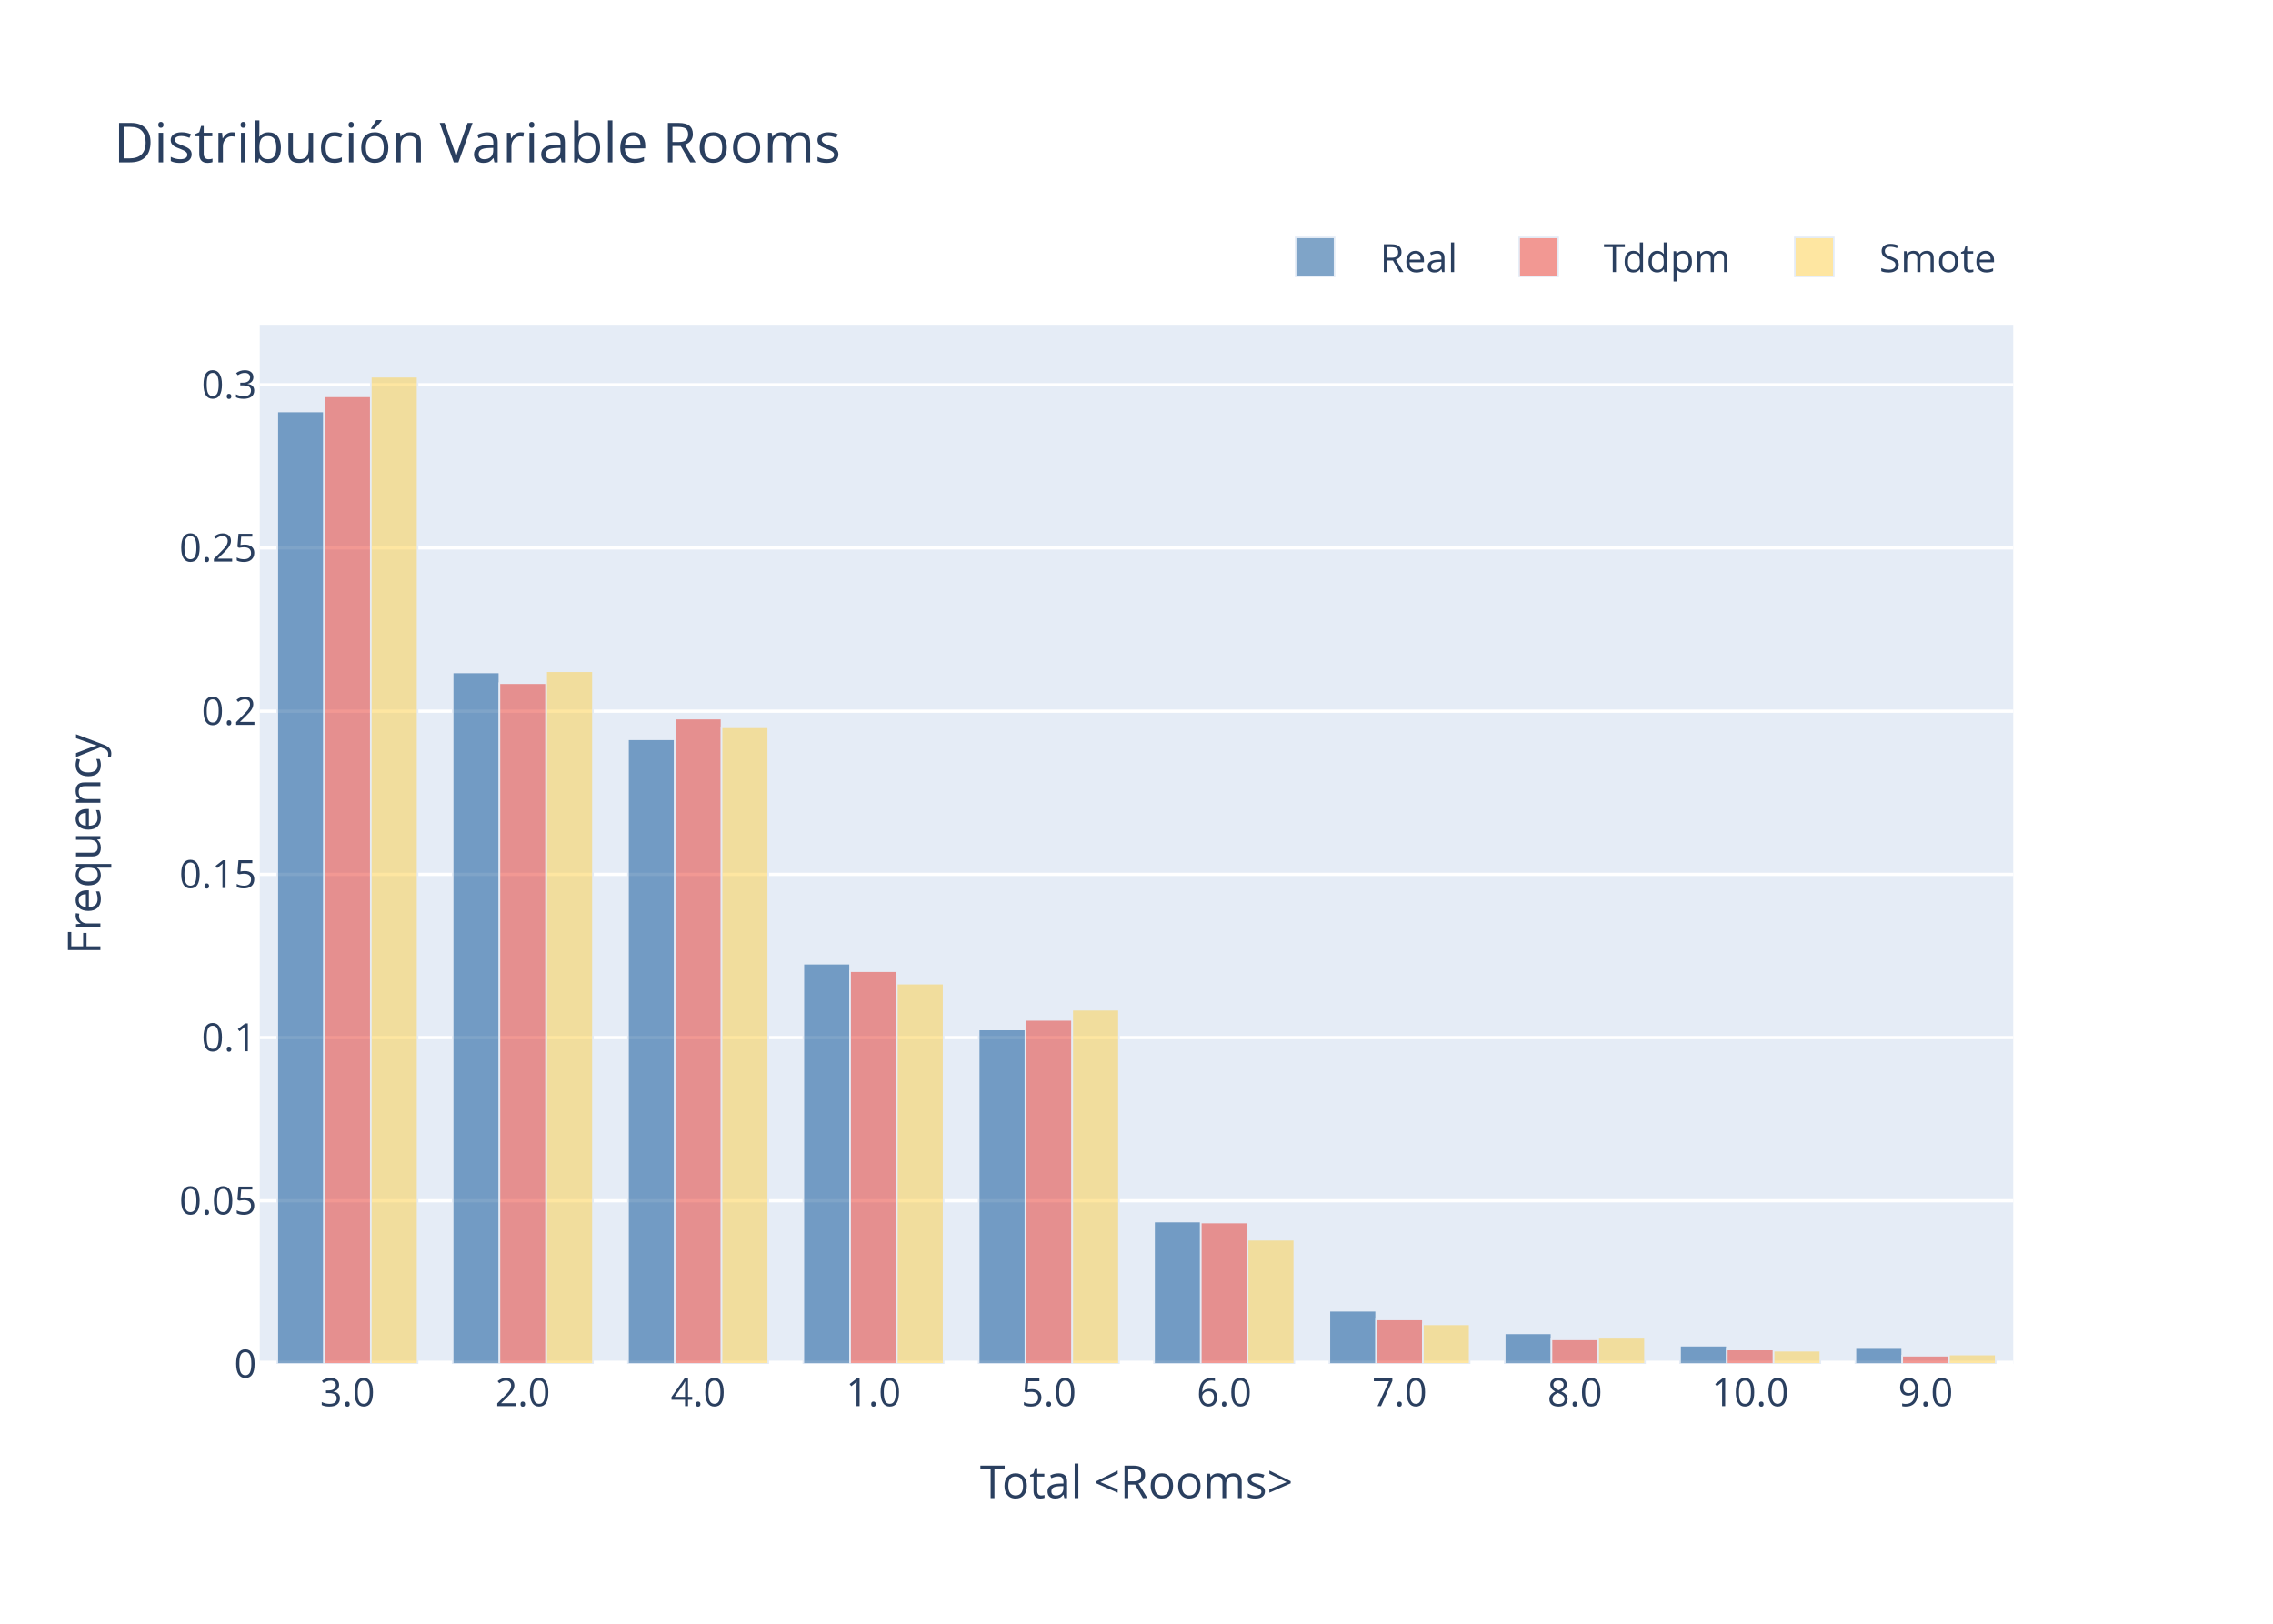
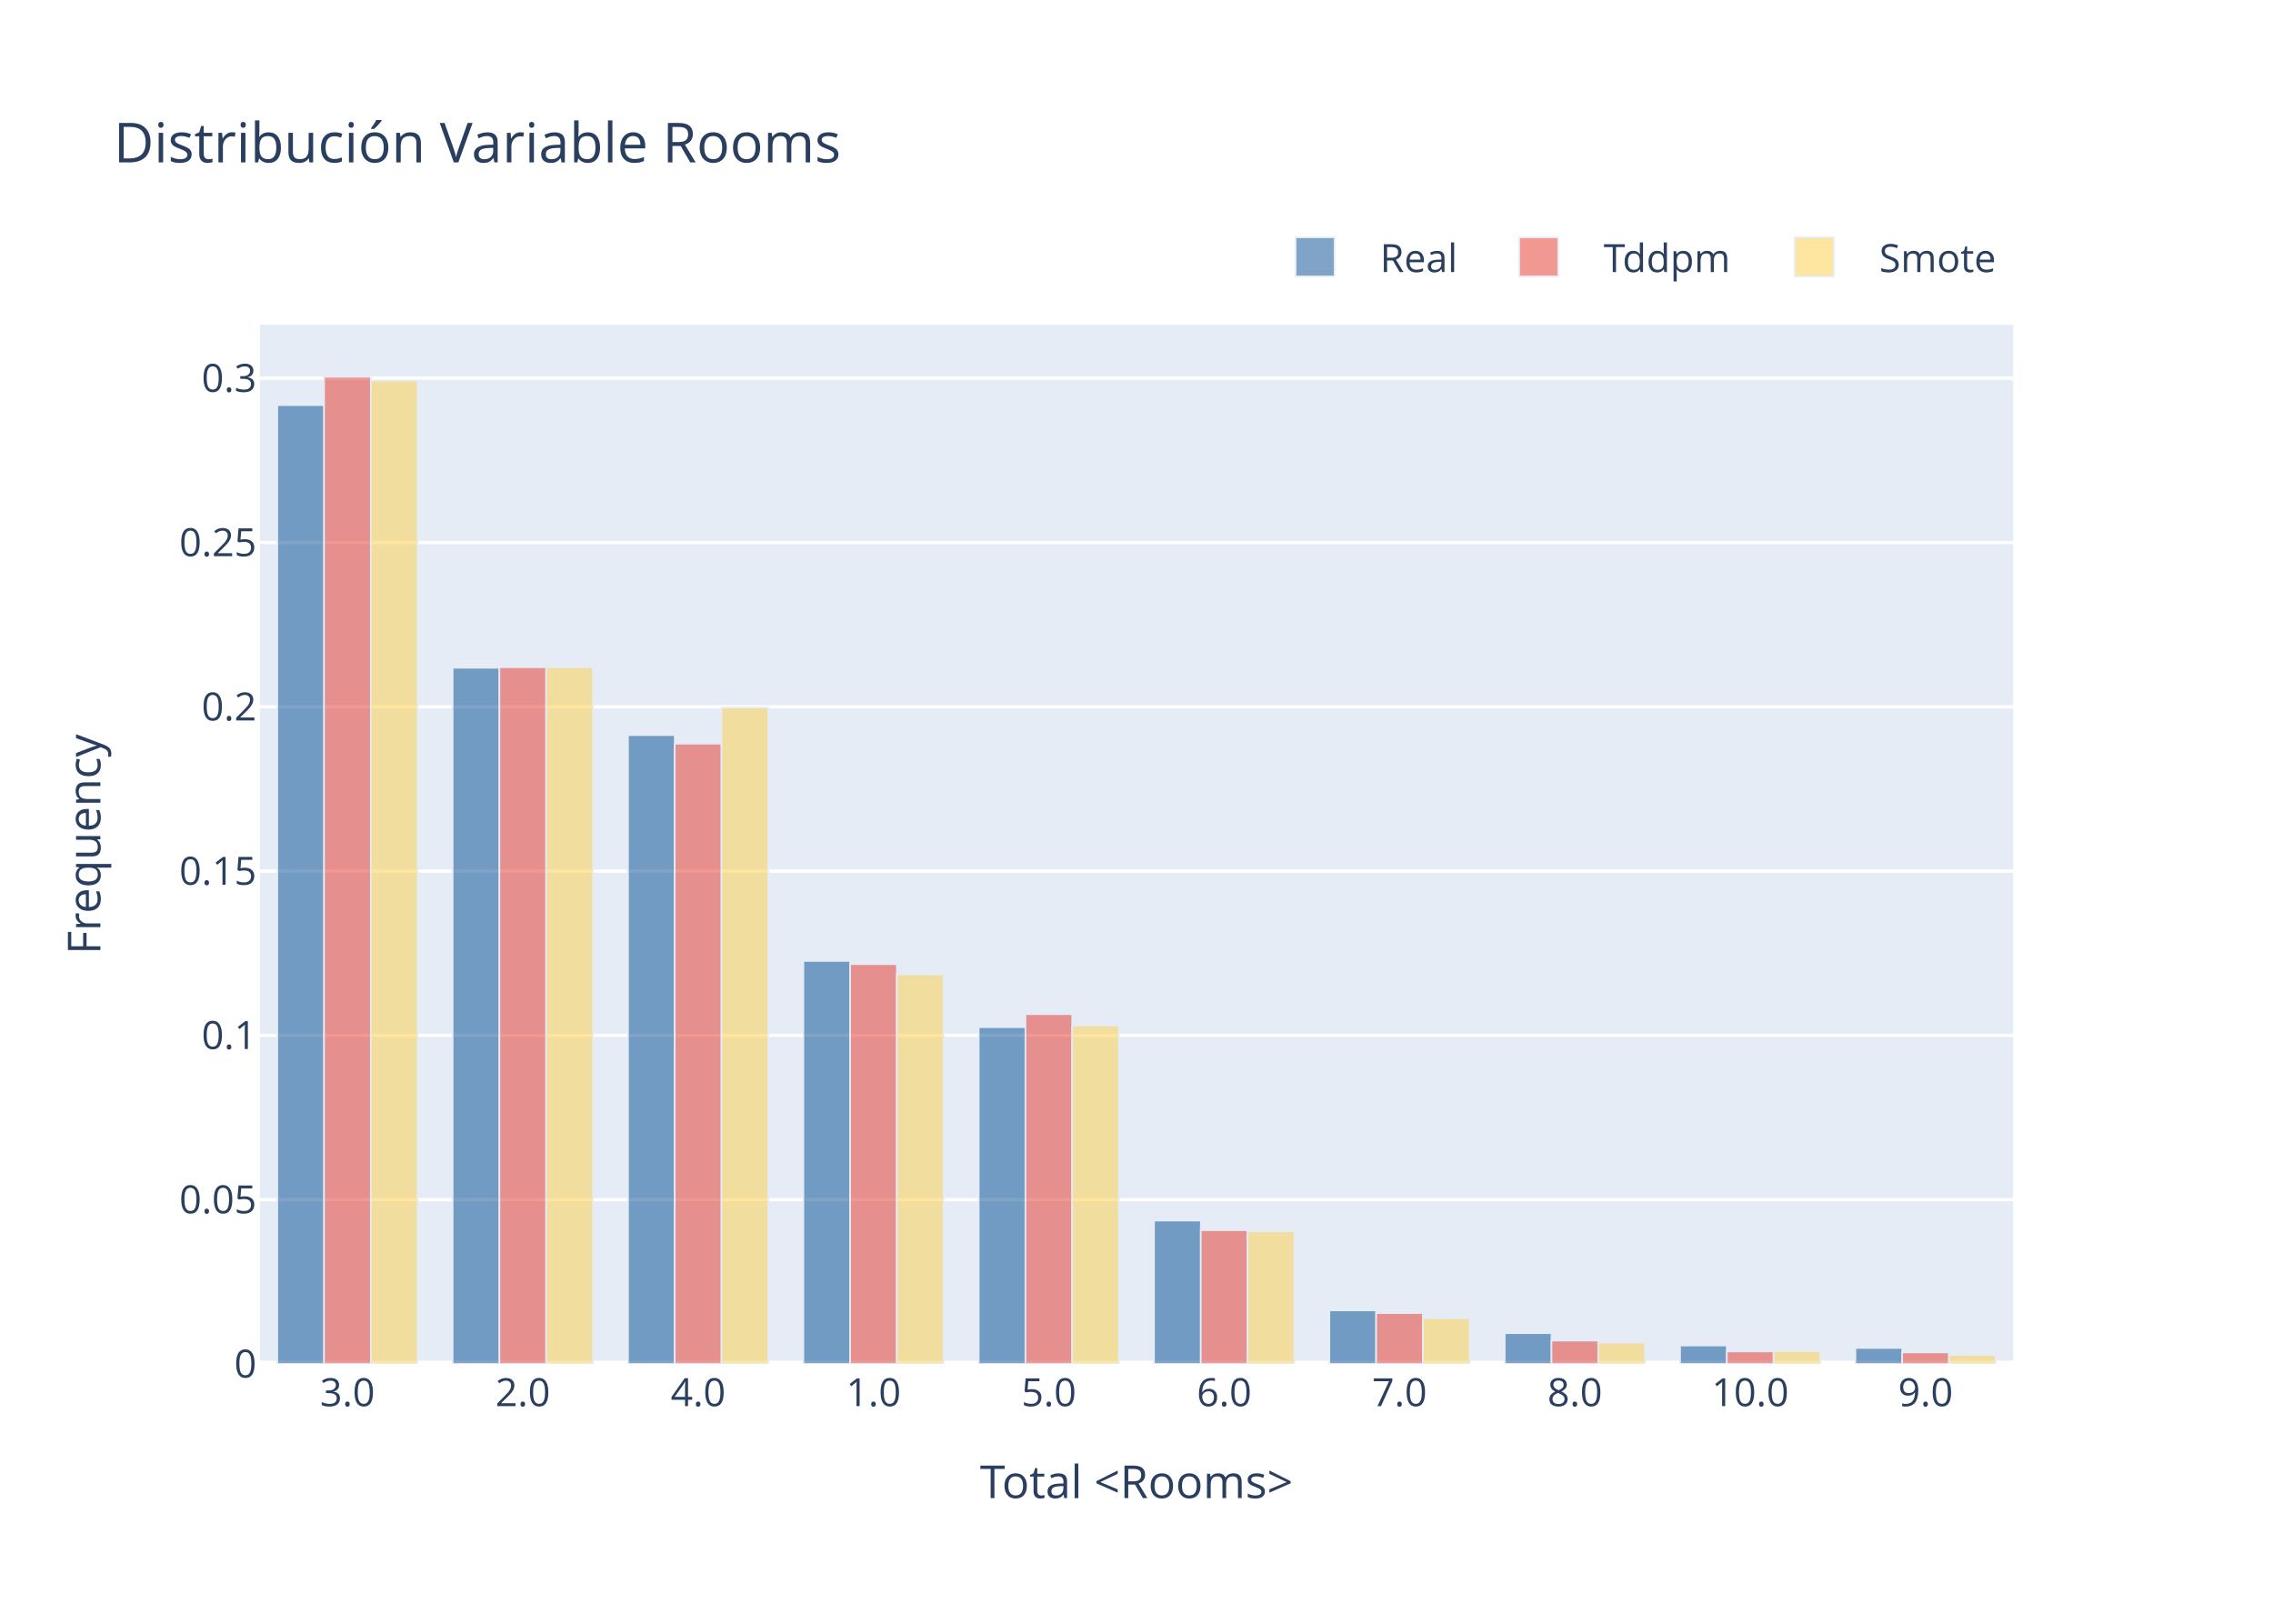
<svg xmlns="http://www.w3.org/2000/svg" class="main-svg" width="700" height="500" viewBox="0 0 700 500" style="">
  <rect x="0" y="0" width="700" height="500" style="fill: rgb(255, 255, 255); fill-opacity: 1;" />
-   <defs id="defs-34d2dc">
+   <defs id="defs-81421f">
    <g class="clips">
-       <clipPath id="clip34d2dcxyplot" class="plotclip">
+       <clipPath id="clip81421fxyplot" class="plotclip">
        <rect width="540" height="320" />
      </clipPath>
-       <clipPath class="axesclip" id="clip34d2dcx">
+       <clipPath class="axesclip" id="clip81421fx">
        <rect x="80" y="0" width="540" height="500" />
      </clipPath>
-       <clipPath class="axesclip" id="clip34d2dcy">
+       <clipPath class="axesclip" id="clip81421fy">
        <rect x="0" y="100" width="700" height="320" />
      </clipPath>
-       <clipPath class="axesclip" id="clip34d2dcxy">
+       <clipPath class="axesclip" id="clip81421fxy">
        <rect x="80" y="100" width="540" height="320" />
      </clipPath>
    </g>
    <g class="gradients" />
    <g class="patterns" />
  </defs>
  <g class="bglayer">
    <rect class="bg" x="80" y="100" width="540" height="320" style="fill: rgb(229, 236, 246); fill-opacity: 1; stroke-width: 0;" />
  </g>
  <g class="layer-below">
    <g class="imagelayer" />
    <g class="shapelayer" />
  </g>
  <g class="cartesianlayer">
    <g class="subplot xy">
      <g class="layer-subplot">
        <g class="shapelayer" />
        <g class="imagelayer" />
      </g>
      <g class="minor-gridlayer">
        <g class="x" />
        <g class="y" />
      </g>
      <g class="gridlayer">
        <g class="x" />
        <g class="y">
-           <path class="ygrid crisp" transform="translate(0,369.75)" d="M80,0h540" style="stroke: rgb(255, 255, 255); stroke-opacity: 1; stroke-width: 1px;" />
-           <path class="ygrid crisp" transform="translate(0,319.49)" d="M80,0h540" style="stroke: rgb(255, 255, 255); stroke-opacity: 1; stroke-width: 1px;" />
-           <path class="ygrid crisp" transform="translate(0,269.24)" d="M80,0h540" style="stroke: rgb(255, 255, 255); stroke-opacity: 1; stroke-width: 1px;" />
-           <path class="ygrid crisp" transform="translate(0,218.99)" d="M80,0h540" style="stroke: rgb(255, 255, 255); stroke-opacity: 1; stroke-width: 1px;" />
-           <path class="ygrid crisp" transform="translate(0,168.73)" d="M80,0h540" style="stroke: rgb(255, 255, 255); stroke-opacity: 1; stroke-width: 1px;" />
-           <path class="ygrid crisp" transform="translate(0,118.48)" d="M80,0h540" style="stroke: rgb(255, 255, 255); stroke-opacity: 1; stroke-width: 1px;" />
+           <path class="ygrid crisp" transform="translate(0,369.41)" d="M80,0h540" style="stroke: rgb(255, 255, 255); stroke-opacity: 1; stroke-width: 1px;" />
+           <path class="ygrid crisp" transform="translate(0,318.82)" d="M80,0h540" style="stroke: rgb(255, 255, 255); stroke-opacity: 1; stroke-width: 1px;" />
+           <path class="ygrid crisp" transform="translate(0,268.24)" d="M80,0h540" style="stroke: rgb(255, 255, 255); stroke-opacity: 1; stroke-width: 1px;" />
+           <path class="ygrid crisp" transform="translate(0,217.65)" d="M80,0h540" style="stroke: rgb(255, 255, 255); stroke-opacity: 1; stroke-width: 1px;" />
+           <path class="ygrid crisp" transform="translate(0,167.06)" d="M80,0h540" style="stroke: rgb(255, 255, 255); stroke-opacity: 1; stroke-width: 1px;" />
+           <path class="ygrid crisp" transform="translate(0,116.47)" d="M80,0h540" style="stroke: rgb(255, 255, 255); stroke-opacity: 1; stroke-width: 1px;" />
        </g>
      </g>
      <g class="zerolinelayer">
        <path class="yzl zl crisp" transform="translate(0,420)" d="M80,0h540" style="stroke: rgb(255, 255, 255); stroke-opacity: 1; stroke-width: 2px;" />
      </g>
      <path class="xlines-below" />
      <path class="ylines-below" />
      <g class="overlines-below" />
      <g class="xaxislayer-below" />
      <g class="yaxislayer-below" />
      <g class="overaxes-below" />
-       <g class="plot" transform="translate(80,100)" clip-path="url(#clip34d2dcxyplot)">
+       <g class="plot" transform="translate(80,100)" clip-path="url(#clip81421fxyplot)">
        <g class="barlayer mlayer">
          <g class="trace bars" style="opacity: 1;">
            <g class="points">
              <g class="point">
-                 <path d="M5.4,320V26.7H19.8V320Z" style="vector-effect: none; opacity: 1; stroke-width: 0.5px; fill: rgb(0, 75, 147); fill-opacity: 0.5; stroke: rgb(229, 236, 246); stroke-opacity: 1;" />
-               </g>
-               <g class="point">
-                 <path d="M59.4,320V107.05H73.8V320Z" style="vector-effect: none; opacity: 1; stroke-width: 0.5px; fill: rgb(0, 75, 147); fill-opacity: 0.5; stroke: rgb(229, 236, 246); stroke-opacity: 1;" />
-               </g>
-               <g class="point">
-                 <path d="M113.4,320V127.64H127.8V320Z" style="vector-effect: none; opacity: 1; stroke-width: 0.5px; fill: rgb(0, 75, 147); fill-opacity: 0.5; stroke: rgb(229, 236, 246); stroke-opacity: 1;" />
-               </g>
-               <g class="point">
-                 <path d="M167.4,320V196.73H181.8V320Z" style="vector-effect: none; opacity: 1; stroke-width: 0.5px; fill: rgb(0, 75, 147); fill-opacity: 0.5; stroke: rgb(229, 236, 246); stroke-opacity: 1;" />
-               </g>
-               <g class="point">
-                 <path d="M221.4,320V216.99H235.8V320Z" style="vector-effect: none; opacity: 1; stroke-width: 0.5px; fill: rgb(0, 75, 147); fill-opacity: 0.5; stroke: rgb(229, 236, 246); stroke-opacity: 1;" />
-               </g>
-               <g class="point">
-                 <path d="M275.4,320V276.15H289.8V320Z" style="vector-effect: none; opacity: 1; stroke-width: 0.5px; fill: rgb(0, 75, 147); fill-opacity: 0.5; stroke: rgb(229, 236, 246); stroke-opacity: 1;" />
-               </g>
-               <g class="point">
-                 <path d="M329.4,320V303.62H343.8V320Z" style="vector-effect: none; opacity: 1; stroke-width: 0.5px; fill: rgb(0, 75, 147); fill-opacity: 0.5; stroke: rgb(229, 236, 246); stroke-opacity: 1;" />
-               </g>
-               <g class="point">
-                 <path d="M383.4,320V310.58H397.8V320Z" style="vector-effect: none; opacity: 1; stroke-width: 0.5px; fill: rgb(0, 75, 147); fill-opacity: 0.5; stroke: rgb(229, 236, 246); stroke-opacity: 1;" />
-               </g>
-               <g class="point">
-                 <path d="M437.4,320V314.37H451.8V320Z" style="vector-effect: none; opacity: 1; stroke-width: 0.5px; fill: rgb(0, 75, 147); fill-opacity: 0.5; stroke: rgb(229, 236, 246); stroke-opacity: 1;" />
-               </g>
-               <g class="point">
-                 <path d="M491.4,320V315.11H505.8V320Z" style="vector-effect: none; opacity: 1; stroke-width: 0.5px; fill: rgb(0, 75, 147); fill-opacity: 0.5; stroke: rgb(229, 236, 246); stroke-opacity: 1;" />
+                 <path d="M5.4,320V24.75H19.8V320Z" style="vector-effect: none; opacity: 1; stroke-width: 0.5px; fill: rgb(0, 75, 147); fill-opacity: 0.5; stroke: rgb(229, 236, 246); stroke-opacity: 1;" />
+               </g>
+               <g class="point">
+                 <path d="M59.4,320V105.63H73.8V320Z" style="vector-effect: none; opacity: 1; stroke-width: 0.5px; fill: rgb(0, 75, 147); fill-opacity: 0.5; stroke: rgb(229, 236, 246); stroke-opacity: 1;" />
+               </g>
+               <g class="point">
+                 <path d="M113.4,320V126.36H127.8V320Z" style="vector-effect: none; opacity: 1; stroke-width: 0.5px; fill: rgb(0, 75, 147); fill-opacity: 0.5; stroke: rgb(229, 236, 246); stroke-opacity: 1;" />
+               </g>
+               <g class="point">
+                 <path d="M167.4,320V195.91H181.8V320Z" style="vector-effect: none; opacity: 1; stroke-width: 0.5px; fill: rgb(0, 75, 147); fill-opacity: 0.5; stroke: rgb(229, 236, 246); stroke-opacity: 1;" />
+               </g>
+               <g class="point">
+                 <path d="M221.4,320V216.3H235.8V320Z" style="vector-effect: none; opacity: 1; stroke-width: 0.5px; fill: rgb(0, 75, 147); fill-opacity: 0.5; stroke: rgb(229, 236, 246); stroke-opacity: 1;" />
+               </g>
+               <g class="point">
+                 <path d="M275.4,320V275.86H289.8V320Z" style="vector-effect: none; opacity: 1; stroke-width: 0.5px; fill: rgb(0, 75, 147); fill-opacity: 0.5; stroke: rgb(229, 236, 246); stroke-opacity: 1;" />
+               </g>
+               <g class="point">
+                 <path d="M329.4,320V303.51H343.8V320Z" style="vector-effect: none; opacity: 1; stroke-width: 0.5px; fill: rgb(0, 75, 147); fill-opacity: 0.5; stroke: rgb(229, 236, 246); stroke-opacity: 1;" />
+               </g>
+               <g class="point">
+                 <path d="M383.4,320V310.52H397.8V320Z" style="vector-effect: none; opacity: 1; stroke-width: 0.5px; fill: rgb(0, 75, 147); fill-opacity: 0.5; stroke: rgb(229, 236, 246); stroke-opacity: 1;" />
+               </g>
+               <g class="point">
+                 <path d="M437.4,320V314.33H451.8V320Z" style="vector-effect: none; opacity: 1; stroke-width: 0.5px; fill: rgb(0, 75, 147); fill-opacity: 0.5; stroke: rgb(229, 236, 246); stroke-opacity: 1;" />
+               </g>
+               <g class="point">
+                 <path d="M491.4,320V315.08H505.8V320Z" style="vector-effect: none; opacity: 1; stroke-width: 0.5px; fill: rgb(0, 75, 147); fill-opacity: 0.5; stroke: rgb(229, 236, 246); stroke-opacity: 1;" />
              </g>
            </g>
          </g>
          <g class="trace bars" style="opacity: 1;">
            <g class="points">
              <g class="point">
-                 <path d="M181.8,320V199.04H196.2V320Z" style="vector-effect: none; opacity: 1; stroke-width: 0.5px; fill: rgb(230, 51, 41); fill-opacity: 0.5; stroke: rgb(229, 236, 246); stroke-opacity: 1;" />
-               </g>
-               <g class="point">
-                 <path d="M451.8,320V315.55H466.2V320Z" style="vector-effect: none; opacity: 1; stroke-width: 0.5px; fill: rgb(230, 51, 41); fill-opacity: 0.5; stroke: rgb(229, 236, 246); stroke-opacity: 1;" />
-               </g>
-               <g class="point">
-                 <path d="M73.8,320V110.36H88.2V320Z" style="vector-effect: none; opacity: 1; stroke-width: 0.5px; fill: rgb(230, 51, 41); fill-opacity: 0.5; stroke: rgb(229, 236, 246); stroke-opacity: 1;" />
-               </g>
-               <g class="point">
-                 <path d="M19.8,320V22.04H34.2V320Z" style="vector-effect: none; opacity: 1; stroke-width: 0.5px; fill: rgb(230, 51, 41); fill-opacity: 0.5; stroke: rgb(229, 236, 246); stroke-opacity: 1;" />
-               </g>
-               <g class="point">
-                 <path d="M127.8,320V121.27H142.2V320Z" style="vector-effect: none; opacity: 1; stroke-width: 0.5px; fill: rgb(230, 51, 41); fill-opacity: 0.5; stroke: rgb(229, 236, 246); stroke-opacity: 1;" />
-               </g>
-               <g class="point">
-                 <path d="M235.8,320V214.04H250.2V320Z" style="vector-effect: none; opacity: 1; stroke-width: 0.5px; fill: rgb(230, 51, 41); fill-opacity: 0.5; stroke: rgb(229, 236, 246); stroke-opacity: 1;" />
-               </g>
-               <g class="point">
-                 <path d="M289.8,320V276.45H304.2V320Z" style="vector-effect: none; opacity: 1; stroke-width: 0.5px; fill: rgb(230, 51, 41); fill-opacity: 0.5; stroke: rgb(229, 236, 246); stroke-opacity: 1;" />
-               </g>
-               <g class="point">
-                 <path d="M343.8,320V306.29H358.2V320Z" style="vector-effect: none; opacity: 1; stroke-width: 0.5px; fill: rgb(230, 51, 41); fill-opacity: 0.5; stroke: rgb(229, 236, 246); stroke-opacity: 1;" />
-               </g>
-               <g class="point">
-                 <path d="M397.8,320V312.43H412.2V320Z" style="vector-effect: none; opacity: 1; stroke-width: 0.5px; fill: rgb(230, 51, 41); fill-opacity: 0.5; stroke: rgb(229, 236, 246); stroke-opacity: 1;" />
-               </g>
-               <g class="point">
-                 <path d="M505.8,320V317.46H520.2V320Z" style="vector-effect: none; opacity: 1; stroke-width: 0.5px; fill: rgb(230, 51, 41); fill-opacity: 0.5; stroke: rgb(229, 236, 246); stroke-opacity: 1;" />
+                 <path d="M181.8,320V196.9H196.2V320Z" style="vector-effect: none; opacity: 1; stroke-width: 0.5px; fill: rgb(230, 51, 41); fill-opacity: 0.5; stroke: rgb(229, 236, 246); stroke-opacity: 1;" />
+               </g>
+               <g class="point">
+                 <path d="M451.8,320V316.15H466.2V320Z" style="vector-effect: none; opacity: 1; stroke-width: 0.5px; fill: rgb(230, 51, 41); fill-opacity: 0.5; stroke: rgb(229, 236, 246); stroke-opacity: 1;" />
+               </g>
+               <g class="point">
+                 <path d="M73.8,320V105.47H88.2V320Z" style="vector-effect: none; opacity: 1; stroke-width: 0.5px; fill: rgb(230, 51, 41); fill-opacity: 0.5; stroke: rgb(229, 236, 246); stroke-opacity: 1;" />
+               </g>
+               <g class="point">
+                 <path d="M19.8,320V16H34.2V320Z" style="vector-effect: none; opacity: 1; stroke-width: 0.5px; fill: rgb(230, 51, 41); fill-opacity: 0.5; stroke: rgb(229, 236, 246); stroke-opacity: 1;" />
+               </g>
+               <g class="point">
+                 <path d="M127.8,320V129H142.2V320Z" style="vector-effect: none; opacity: 1; stroke-width: 0.5px; fill: rgb(230, 51, 41); fill-opacity: 0.5; stroke: rgb(229, 236, 246); stroke-opacity: 1;" />
+               </g>
+               <g class="point">
+                 <path d="M235.8,320V212.29H250.2V320Z" style="vector-effect: none; opacity: 1; stroke-width: 0.5px; fill: rgb(230, 51, 41); fill-opacity: 0.5; stroke: rgb(229, 236, 246); stroke-opacity: 1;" />
+               </g>
+               <g class="point">
+                 <path d="M289.8,320V278.82H304.2V320Z" style="vector-effect: none; opacity: 1; stroke-width: 0.5px; fill: rgb(230, 51, 41); fill-opacity: 0.5; stroke: rgb(229, 236, 246); stroke-opacity: 1;" />
+               </g>
+               <g class="point">
+                 <path d="M343.8,320V304.35H358.2V320Z" style="vector-effect: none; opacity: 1; stroke-width: 0.5px; fill: rgb(230, 51, 41); fill-opacity: 0.5; stroke: rgb(229, 236, 246); stroke-opacity: 1;" />
+               </g>
+               <g class="point">
+                 <path d="M397.8,320V312.82H412.2V320Z" style="vector-effect: none; opacity: 1; stroke-width: 0.5px; fill: rgb(230, 51, 41); fill-opacity: 0.5; stroke: rgb(229, 236, 246); stroke-opacity: 1;" />
+               </g>
+               <g class="point">
+                 <path d="M505.8,320V316.45H520.2V320Z" style="vector-effect: none; opacity: 1; stroke-width: 0.5px; fill: rgb(230, 51, 41); fill-opacity: 0.5; stroke: rgb(229, 236, 246); stroke-opacity: 1;" />
              </g>
            </g>
          </g>
          <g class="trace bars" style="opacity: 1;">
            <g class="points">
              <g class="point">
-                 <path d="M196.2,320V202.87H210.6V320Z" style="vector-effect: none; opacity: 1; stroke-width: 0.5px; fill: rgb(254, 207, 68); fill-opacity: 0.5; stroke: rgb(229, 236, 246); stroke-opacity: 1;" />
-               </g>
-               <g class="point">
-                 <path d="M466.2,320V315.92H480.6V320Z" style="vector-effect: none; opacity: 1; stroke-width: 0.5px; fill: rgb(254, 207, 68); fill-opacity: 0.5; stroke: rgb(229, 236, 246); stroke-opacity: 1;" />
-               </g>
-               <g class="point">
-                 <path d="M88.2,320V106.68H102.6V320Z" style="vector-effect: none; opacity: 1; stroke-width: 0.5px; fill: rgb(254, 207, 68); fill-opacity: 0.5; stroke: rgb(229, 236, 246); stroke-opacity: 1;" />
-               </g>
-               <g class="point">
-                 <path d="M34.2,320V16H48.6V320Z" style="vector-effect: none; opacity: 1; stroke-width: 0.5px; fill: rgb(254, 207, 68); fill-opacity: 0.5; stroke: rgb(229, 236, 246); stroke-opacity: 1;" />
-               </g>
-               <g class="point">
-                 <path d="M142.2,320V123.95H156.6V320Z" style="vector-effect: none; opacity: 1; stroke-width: 0.5px; fill: rgb(254, 207, 68); fill-opacity: 0.5; stroke: rgb(229, 236, 246); stroke-opacity: 1;" />
-               </g>
-               <g class="point">
-                 <path d="M250.2,320V210.91H264.6V320Z" style="vector-effect: none; opacity: 1; stroke-width: 0.5px; fill: rgb(254, 207, 68); fill-opacity: 0.5; stroke: rgb(229, 236, 246); stroke-opacity: 1;" />
-               </g>
-               <g class="point">
-                 <path d="M304.2,320V281.75H318.6V320Z" style="vector-effect: none; opacity: 1; stroke-width: 0.5px; fill: rgb(254, 207, 68); fill-opacity: 0.5; stroke: rgb(229, 236, 246); stroke-opacity: 1;" />
-               </g>
-               <g class="point">
-                 <path d="M358.2,320V307.8H372.6V320Z" style="vector-effect: none; opacity: 1; stroke-width: 0.5px; fill: rgb(254, 207, 68); fill-opacity: 0.5; stroke: rgb(229, 236, 246); stroke-opacity: 1;" />
-               </g>
-               <g class="point">
-                 <path d="M412.2,320V311.95H426.6V320Z" style="vector-effect: none; opacity: 1; stroke-width: 0.5px; fill: rgb(254, 207, 68); fill-opacity: 0.5; stroke: rgb(229, 236, 246); stroke-opacity: 1;" />
-               </g>
-               <g class="point">
-                 <path d="M520.2,320V317.1H534.6V320Z" style="vector-effect: none; opacity: 1; stroke-width: 0.5px; fill: rgb(254, 207, 68); fill-opacity: 0.5; stroke: rgb(229, 236, 246); stroke-opacity: 1;" />
+                 <path d="M196.2,320V200.05H210.6V320Z" style="vector-effect: none; opacity: 1; stroke-width: 0.5px; fill: rgb(254, 207, 68); fill-opacity: 0.5; stroke: rgb(229, 236, 246); stroke-opacity: 1;" />
+               </g>
+               <g class="point">
+                 <path d="M466.2,320V316.08H480.6V320Z" style="vector-effect: none; opacity: 1; stroke-width: 0.5px; fill: rgb(254, 207, 68); fill-opacity: 0.5; stroke: rgb(229, 236, 246); stroke-opacity: 1;" />
+               </g>
+               <g class="point">
+                 <path d="M88.2,320V105.45H102.6V320Z" style="vector-effect: none; opacity: 1; stroke-width: 0.5px; fill: rgb(254, 207, 68); fill-opacity: 0.5; stroke: rgb(229, 236, 246); stroke-opacity: 1;" />
+               </g>
+               <g class="point">
+                 <path d="M34.2,320V17.21H48.6V320Z" style="vector-effect: none; opacity: 1; stroke-width: 0.5px; fill: rgb(254, 207, 68); fill-opacity: 0.5; stroke: rgb(229, 236, 246); stroke-opacity: 1;" />
+               </g>
+               <g class="point">
+                 <path d="M142.2,320V117.87H156.6V320Z" style="vector-effect: none; opacity: 1; stroke-width: 0.5px; fill: rgb(254, 207, 68); fill-opacity: 0.5; stroke: rgb(229, 236, 246); stroke-opacity: 1;" />
+               </g>
+               <g class="point">
+                 <path d="M250.2,320V215.79H264.6V320Z" style="vector-effect: none; opacity: 1; stroke-width: 0.5px; fill: rgb(254, 207, 68); fill-opacity: 0.5; stroke: rgb(229, 236, 246); stroke-opacity: 1;" />
+               </g>
+               <g class="point">
+                 <path d="M304.2,320V279.15H318.6V320Z" style="vector-effect: none; opacity: 1; stroke-width: 0.5px; fill: rgb(254, 207, 68); fill-opacity: 0.5; stroke: rgb(229, 236, 246); stroke-opacity: 1;" />
+               </g>
+               <g class="point">
+                 <path d="M358.2,320V305.95H372.6V320Z" style="vector-effect: none; opacity: 1; stroke-width: 0.5px; fill: rgb(254, 207, 68); fill-opacity: 0.5; stroke: rgb(229, 236, 246); stroke-opacity: 1;" />
+               </g>
+               <g class="point">
+                 <path d="M412.2,320V313.42H426.6V320Z" style="vector-effect: none; opacity: 1; stroke-width: 0.5px; fill: rgb(254, 207, 68); fill-opacity: 0.5; stroke: rgb(229, 236, 246); stroke-opacity: 1;" />
+               </g>
+               <g class="point">
+                 <path d="M520.2,320V317.26H534.6V320Z" style="vector-effect: none; opacity: 1; stroke-width: 0.5px; fill: rgb(254, 207, 68); fill-opacity: 0.5; stroke: rgb(229, 236, 246); stroke-opacity: 1;" />
              </g>
            </g>
          </g>
        </g>
      </g>
      <g class="overplot" />
      <path class="xlines-above crisp" d="M0,0" style="fill: none;" />
      <path class="ylines-above crisp" d="M0,0" style="fill: none;" />
      <g class="overlines-above" />
      <g class="xaxislayer-above">
        <g class="xtick">
          <text text-anchor="middle" x="0" y="433" transform="translate(107,0)" style="font-family: 'Open Sans', verdana, arial, sans-serif; font-size: 12px; fill: rgb(42, 63, 95); fill-opacity: 1; white-space: pre; opacity: 1;">3.0</text>
        </g>
        <g class="xtick">
          <text text-anchor="middle" x="0" y="433" transform="translate(161,0)" style="font-family: 'Open Sans', verdana, arial, sans-serif; font-size: 12px; fill: rgb(42, 63, 95); fill-opacity: 1; white-space: pre; opacity: 1;">2.0</text>
        </g>
        <g class="xtick">
          <text text-anchor="middle" x="0" y="433" transform="translate(215,0)" style="font-family: 'Open Sans', verdana, arial, sans-serif; font-size: 12px; fill: rgb(42, 63, 95); fill-opacity: 1; white-space: pre; opacity: 1;">4.0</text>
        </g>
        <g class="xtick">
          <text text-anchor="middle" x="0" y="433" transform="translate(269,0)" style="font-family: 'Open Sans', verdana, arial, sans-serif; font-size: 12px; fill: rgb(42, 63, 95); fill-opacity: 1; white-space: pre; opacity: 1;">1.0</text>
        </g>
        <g class="xtick">
          <text text-anchor="middle" x="0" y="433" transform="translate(323,0)" style="font-family: 'Open Sans', verdana, arial, sans-serif; font-size: 12px; fill: rgb(42, 63, 95); fill-opacity: 1; white-space: pre; opacity: 1;">5.0</text>
        </g>
        <g class="xtick">
          <text text-anchor="middle" x="0" y="433" transform="translate(377,0)" style="font-family: 'Open Sans', verdana, arial, sans-serif; font-size: 12px; fill: rgb(42, 63, 95); fill-opacity: 1; white-space: pre; opacity: 1;">6.0</text>
        </g>
        <g class="xtick">
          <text text-anchor="middle" x="0" y="433" transform="translate(431,0)" style="font-family: 'Open Sans', verdana, arial, sans-serif; font-size: 12px; fill: rgb(42, 63, 95); fill-opacity: 1; white-space: pre; opacity: 1;">7.0</text>
        </g>
        <g class="xtick">
          <text text-anchor="middle" x="0" y="433" transform="translate(485,0)" style="font-family: 'Open Sans', verdana, arial, sans-serif; font-size: 12px; fill: rgb(42, 63, 95); fill-opacity: 1; white-space: pre; opacity: 1;">8.0</text>
        </g>
        <g class="xtick">
          <text text-anchor="middle" x="0" y="433" transform="translate(539,0)" style="font-family: 'Open Sans', verdana, arial, sans-serif; font-size: 12px; fill: rgb(42, 63, 95); fill-opacity: 1; white-space: pre; opacity: 1;">10.0</text>
        </g>
        <g class="xtick">
          <text text-anchor="middle" x="0" y="433" transform="translate(593,0)" style="font-family: 'Open Sans', verdana, arial, sans-serif; font-size: 12px; fill: rgb(42, 63, 95); fill-opacity: 1; white-space: pre; opacity: 1;">9.0</text>
        </g>
      </g>
      <g class="yaxislayer-above">
        <g class="ytick">
          <text text-anchor="end" x="79" y="4.2" transform="translate(0,420)" style="font-family: 'Open Sans', verdana, arial, sans-serif; font-size: 12px; fill: rgb(42, 63, 95); fill-opacity: 1; white-space: pre; opacity: 1;">0</text>
        </g>
        <g class="ytick">
-           <text text-anchor="end" x="79" y="4.2" style="font-family: 'Open Sans', verdana, arial, sans-serif; font-size: 12px; fill: rgb(42, 63, 95); fill-opacity: 1; white-space: pre; opacity: 1;" transform="translate(0,369.75)">0.05</text>
-         </g>
-         <g class="ytick">
-           <text text-anchor="end" x="79" y="4.2" style="font-family: 'Open Sans', verdana, arial, sans-serif; font-size: 12px; fill: rgb(42, 63, 95); fill-opacity: 1; white-space: pre; opacity: 1;" transform="translate(0,319.49)">0.1</text>
-         </g>
-         <g class="ytick">
-           <text text-anchor="end" x="79" y="4.2" style="font-family: 'Open Sans', verdana, arial, sans-serif; font-size: 12px; fill: rgb(42, 63, 95); fill-opacity: 1; white-space: pre; opacity: 1;" transform="translate(0,269.24)">0.15</text>
-         </g>
-         <g class="ytick">
-           <text text-anchor="end" x="79" y="4.2" style="font-family: 'Open Sans', verdana, arial, sans-serif; font-size: 12px; fill: rgb(42, 63, 95); fill-opacity: 1; white-space: pre; opacity: 1;" transform="translate(0,218.99)">0.2</text>
-         </g>
-         <g class="ytick">
-           <text text-anchor="end" x="79" y="4.2" style="font-family: 'Open Sans', verdana, arial, sans-serif; font-size: 12px; fill: rgb(42, 63, 95); fill-opacity: 1; white-space: pre; opacity: 1;" transform="translate(0,168.73)">0.25</text>
-         </g>
-         <g class="ytick">
-           <text text-anchor="end" x="79" y="4.2" style="font-family: 'Open Sans', verdana, arial, sans-serif; font-size: 12px; fill: rgb(42, 63, 95); fill-opacity: 1; white-space: pre; opacity: 1;" transform="translate(0,118.48)">0.3</text>
+           <text text-anchor="end" x="79" y="4.2" style="font-family: 'Open Sans', verdana, arial, sans-serif; font-size: 12px; fill: rgb(42, 63, 95); fill-opacity: 1; white-space: pre; opacity: 1;" transform="translate(0,369.41)">0.05</text>
+         </g>
+         <g class="ytick">
+           <text text-anchor="end" x="79" y="4.2" style="font-family: 'Open Sans', verdana, arial, sans-serif; font-size: 12px; fill: rgb(42, 63, 95); fill-opacity: 1; white-space: pre; opacity: 1;" transform="translate(0,318.82)">0.1</text>
+         </g>
+         <g class="ytick">
+           <text text-anchor="end" x="79" y="4.2" style="font-family: 'Open Sans', verdana, arial, sans-serif; font-size: 12px; fill: rgb(42, 63, 95); fill-opacity: 1; white-space: pre; opacity: 1;" transform="translate(0,268.24)">0.15</text>
+         </g>
+         <g class="ytick">
+           <text text-anchor="end" x="79" y="4.2" style="font-family: 'Open Sans', verdana, arial, sans-serif; font-size: 12px; fill: rgb(42, 63, 95); fill-opacity: 1; white-space: pre; opacity: 1;" transform="translate(0,217.65)">0.2</text>
+         </g>
+         <g class="ytick">
+           <text text-anchor="end" x="79" y="4.2" style="font-family: 'Open Sans', verdana, arial, sans-serif; font-size: 12px; fill: rgb(42, 63, 95); fill-opacity: 1; white-space: pre; opacity: 1;" transform="translate(0,167.06)">0.25</text>
+         </g>
+         <g class="ytick">
+           <text text-anchor="end" x="79" y="4.2" style="font-family: 'Open Sans', verdana, arial, sans-serif; font-size: 12px; fill: rgb(42, 63, 95); fill-opacity: 1; white-space: pre; opacity: 1;" transform="translate(0,116.47)">0.3</text>
        </g>
      </g>
      <g class="overaxes-above" />
    </g>
  </g>
  <g class="polarlayer" />
  <g class="smithlayer" />
  <g class="ternarylayer" />
  <g class="geolayer" />
  <g class="funnelarealayer" />
  <g class="pielayer" />
  <g class="iciclelayer" />
  <g class="treemaplayer" />
  <g class="sunburstlayer" />
  <g class="glimages" />
-   <defs id="topdefs-34d2dc">
+   <defs id="topdefs-81421f">
    <g class="clips" />
-     <clipPath id="legend34d2dc">
+     <clipPath id="legend81421f">
      <rect width="235" height="29" x="0" y="0" />
    </clipPath>
  </defs>
  <g class="layer-above">
    <g class="imagelayer" />
    <g class="shapelayer" />
  </g>
  <g class="infolayer">
    <g class="legend" pointer-events="all" transform="translate(385,64.6)">
      <rect class="bg" shape-rendering="crispEdges" width="235" height="29" x="0" y="0" style="stroke: rgb(68, 68, 68); stroke-opacity: 1; fill: rgb(255, 255, 255); fill-opacity: 1; stroke-width: 0px;" />
-       <g class="scrollbox" transform="" clip-path="url(#legend34d2dc)">
+       <g class="scrollbox" transform="" clip-path="url(#legend81421f)">
        <g class="groups">
          <g class="traces" transform="translate(0,14.5)" style="opacity: 1;">
            <text class="legendtext" text-anchor="start" x="40" y="4.68" style="font-family: 'Open Sans', verdana, arial, sans-serif; font-size: 12px; fill: rgb(42, 63, 95); fill-opacity: 1; white-space: pre;">Real</text>
            <g class="layers" style="opacity: 1;">
              <g class="legendfill" />
              <g class="legendlines" />
              <g class="legendsymbols">
                <g class="legendpoints">
                  <path class="legendundefined" d="M6,6H-6V-6H6Z" transform="translate(20,0)" style="stroke-width: 0.5px; fill: rgb(0, 75, 147); fill-opacity: 0.5; stroke: rgb(229, 236, 246); stroke-opacity: 1;" />
                </g>
              </g>
            </g>
            <rect class="legendtoggle" x="0" y="-9.5" width="66.359" height="19" style="fill: rgb(0, 0, 0); fill-opacity: 0;" />
          </g>
          <g class="traces" transform="translate(68.85938,14.5)" style="opacity: 1;">
            <text class="legendtext" text-anchor="start" x="40" y="4.68" style="font-family: 'Open Sans', verdana, arial, sans-serif; font-size: 12px; fill: rgb(42, 63, 95); fill-opacity: 1; white-space: pre;">Tddpm</text>
            <g class="layers" style="opacity: 1;">
              <g class="legendfill" />
              <g class="legendlines" />
              <g class="legendsymbols">
                <g class="legendpoints">
                  <path class="legendundefined" d="M6,6H-6V-6H6Z" transform="translate(20,0)" style="stroke-width: 0.5px; fill: rgb(230, 51, 41); fill-opacity: 0.5; stroke: rgb(229, 236, 246); stroke-opacity: 1;" />
                </g>
              </g>
            </g>
            <rect class="legendtoggle" x="0" y="-9.5" width="82.375" height="19" style="fill: rgb(0, 0, 0); fill-opacity: 0;" />
          </g>
          <g class="traces" transform="translate(153.7344,14.5)" style="opacity: 1;">
            <text class="legendtext" text-anchor="start" x="40" y="4.68" style="font-family: 'Open Sans', verdana, arial, sans-serif; font-size: 12px; fill: rgb(42, 63, 95); fill-opacity: 1; white-space: pre;">Smote</text>
            <g class="layers" style="opacity: 1;">
              <g class="legendfill" />
              <g class="legendlines" />
              <g class="legendsymbols">
                <g class="legendpoints">
                  <path class="legendundefined" d="M6,6H-6V-6H6Z" transform="translate(20,0)" style="stroke-width: 0.5px; fill: rgb(254, 207, 68); fill-opacity: 0.5; stroke: rgb(229, 236, 246); stroke-opacity: 1;" />
                </g>
              </g>
            </g>
            <rect class="legendtoggle" x="0" y="-9.5" width="78.734" height="19" style="fill: rgb(0, 0, 0); fill-opacity: 0;" />
          </g>
        </g>
      </g>
      <rect class="scrollbar" rx="20" ry="3" width="0" height="0" x="0" y="0" style="fill: rgb(128, 139, 164); fill-opacity: 1;" />
    </g>
    <g class="g-gtitle">
      <text class="gtitle" x="35" y="50" text-anchor="start" dy="0em" style="font-family: 'Open Sans', verdana, arial, sans-serif; font-size: 17px; fill: rgb(42, 63, 95); opacity: 1; font-weight: normal; white-space: pre;">Distribución Variable Rooms</text>
    </g>
    <g class="g-xtitle">
      <text class="xtitle" x="350" y="461.3" text-anchor="middle" style="font-family: 'Open Sans', verdana, arial, sans-serif; font-size: 14px; fill: rgb(42, 63, 95); opacity: 1; font-weight: normal; white-space: pre;">Total &lt;Rooms&gt;</text>
    </g>
    <g class="g-ytitle">
      <text class="ytitle" transform="rotate(-90,30.91875,260)" x="30.919" y="260" text-anchor="middle" style="font-family: 'Open Sans', verdana, arial, sans-serif; font-size: 14px; fill: rgb(42, 63, 95); opacity: 1; font-weight: normal; white-space: pre;">Frequency</text>
    </g>
  </g>
</svg>
